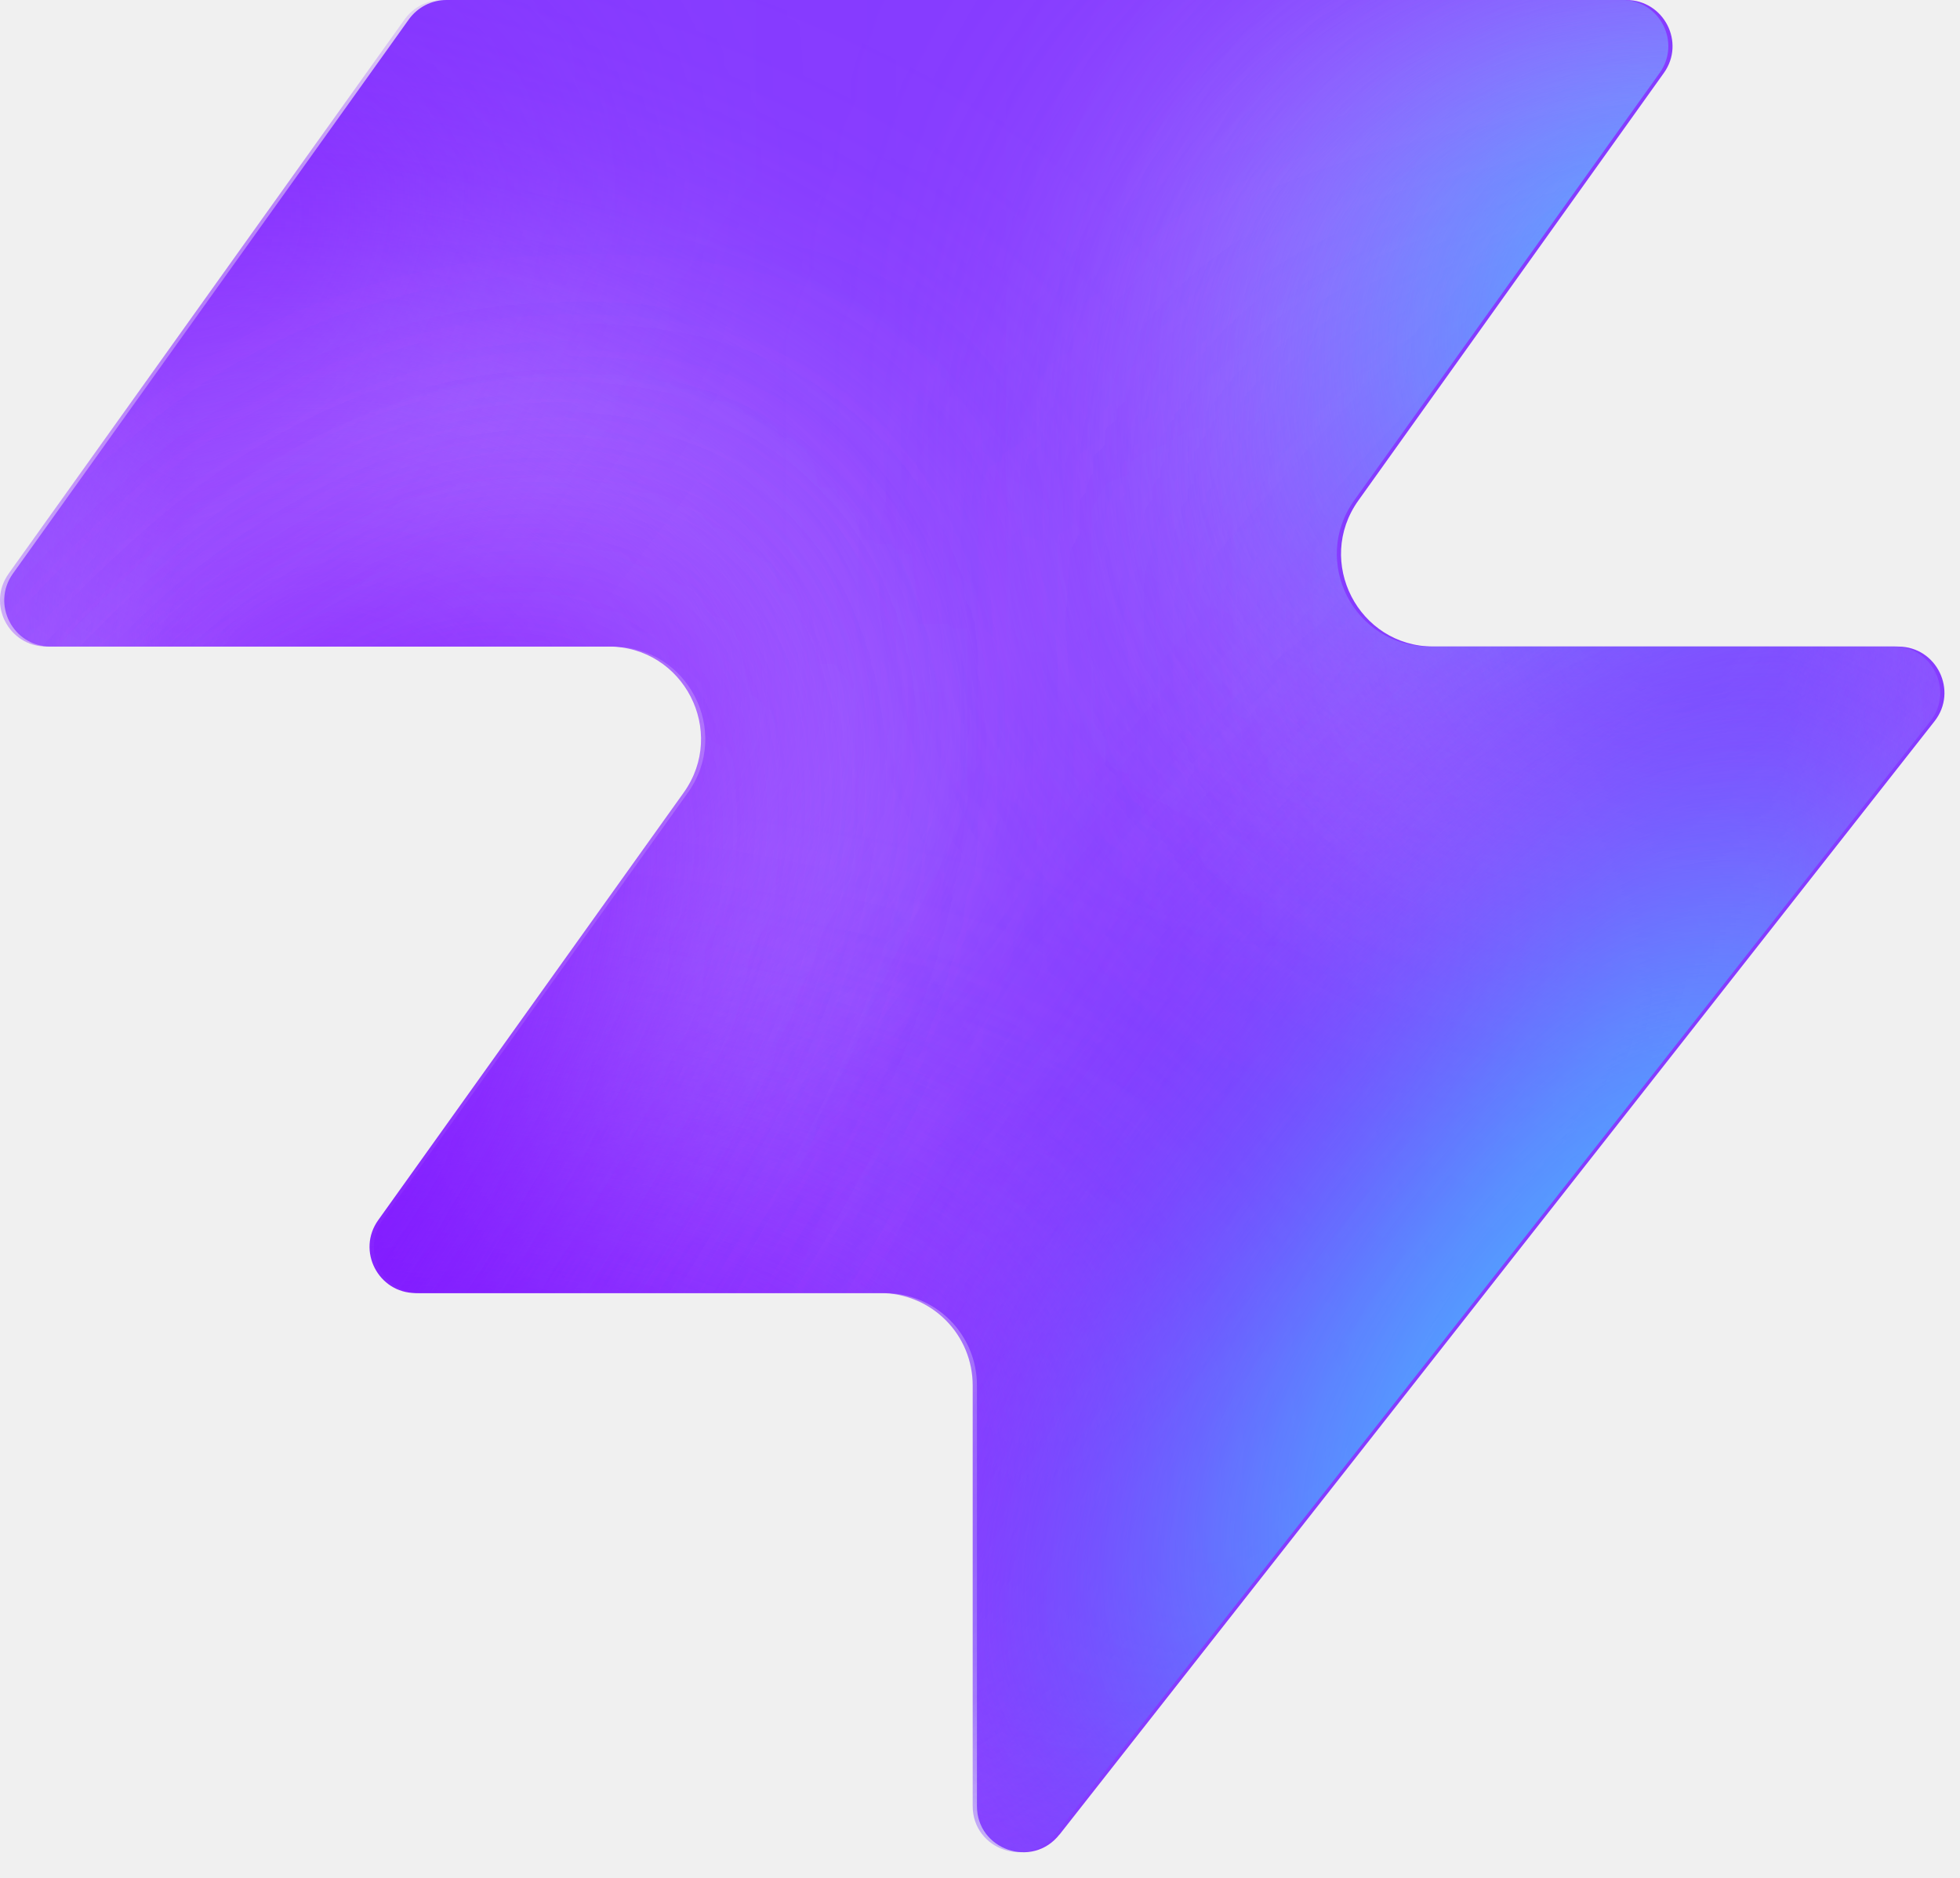
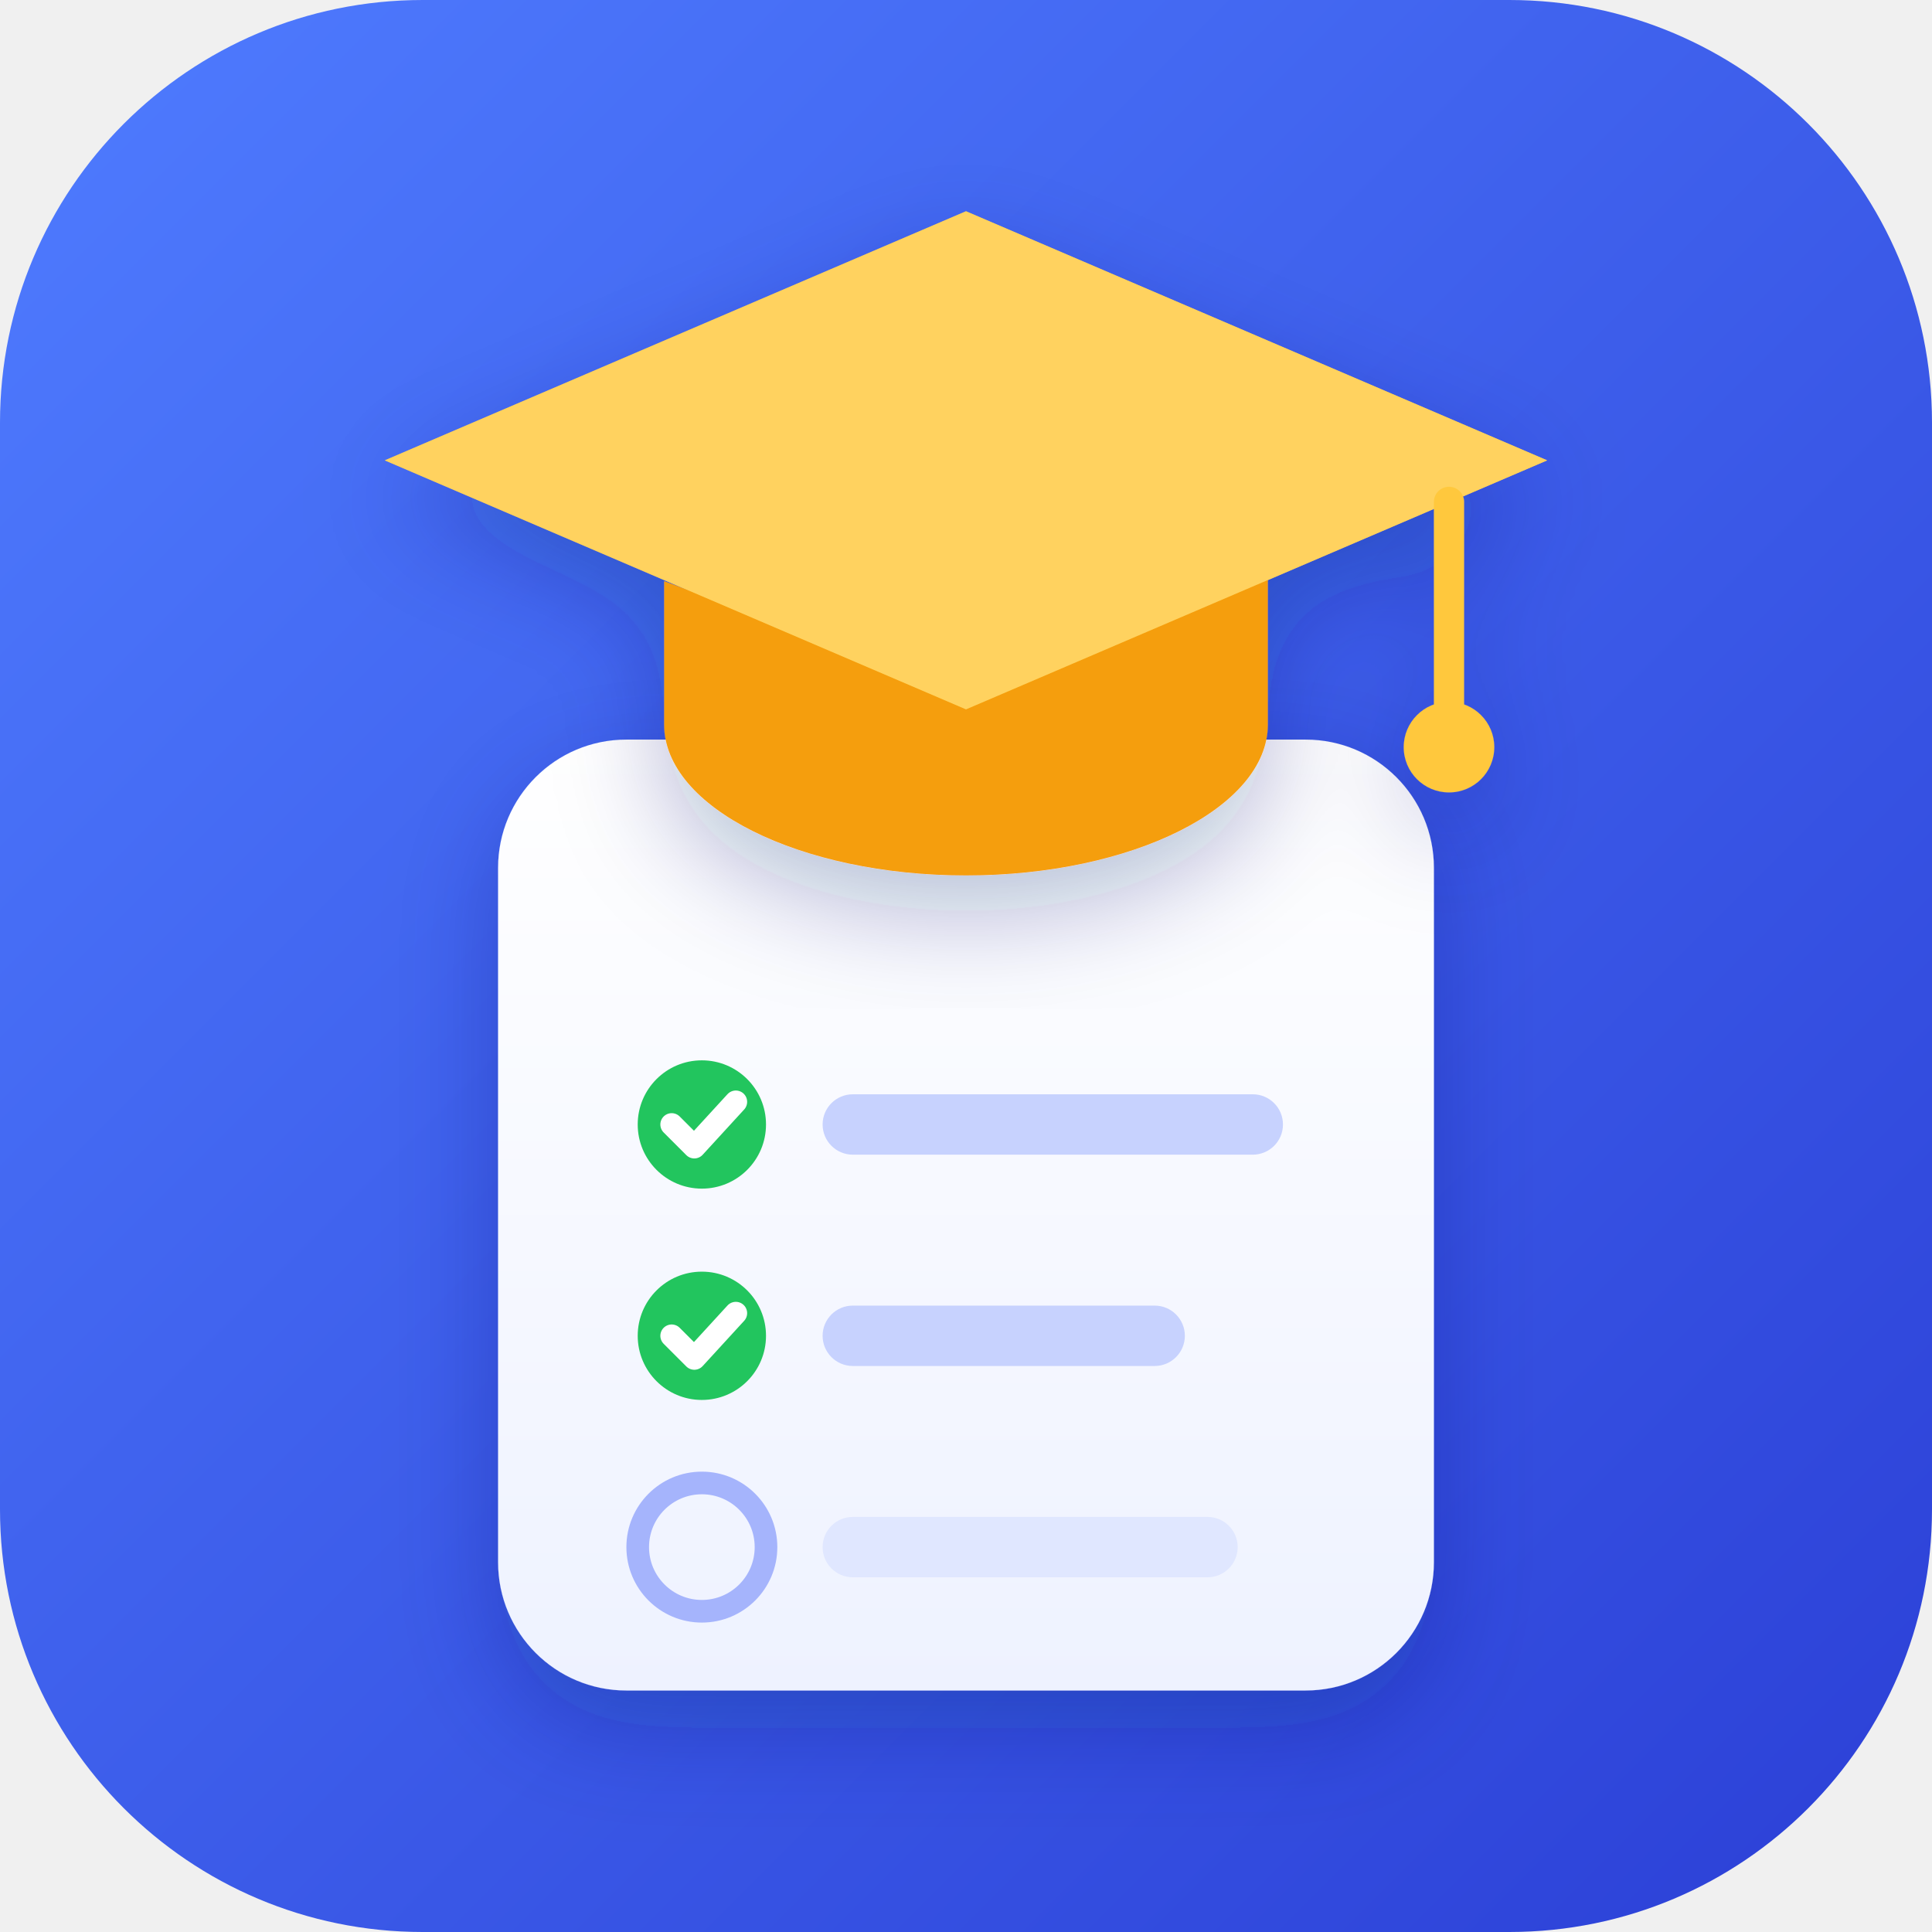
- <svg xmlns="http://www.w3.org/2000/svg" width="48" height="46" fill="none" viewBox="0 0 48 46">
-   <path fill="#863bff" d="M25.946 44.938c-.664.845-2.021.375-2.021-.698V33.937a2.26 2.26 0 0 0-2.262-2.262H10.287c-.92 0-1.456-1.04-.92-1.788l7.48-10.471c1.07-1.497 0-3.578-1.842-3.578H1.237c-.92 0-1.456-1.04-.92-1.788L10.013.474c.214-.297.556-.474.92-.474h28.894c.92 0 1.456 1.04.92 1.788l-7.48 10.471c-1.07 1.498 0 3.579 1.842 3.579h11.377c.943 0 1.473 1.088.89 1.83L25.947 44.94z" style="fill:#863bff;fill:color(display-p3 .525 .23 1);fill-opacity:1" />
-   <mask id="a" width="48" height="46" x="0" y="0" maskUnits="userSpaceOnUse" style="mask-type:alpha">
-     <path fill="#000" d="M25.842 44.938c-.664.844-2.021.375-2.021-.698V33.937a2.26 2.26 0 0 0-2.262-2.262H10.183c-.92 0-1.456-1.04-.92-1.788l7.48-10.471c1.07-1.498 0-3.579-1.842-3.579H1.133c-.92 0-1.456-1.04-.92-1.787L9.91.473c.214-.297.556-.474.92-.474h28.894c.92 0 1.456 1.04.92 1.788l-7.48 10.471c-1.07 1.498 0 3.578 1.842 3.578h11.377c.943 0 1.473 1.088.89 1.832L25.843 44.94z" style="fill:#000;fill-opacity:1" />
-   </mask>
-   <g mask="url(#a)">
-     <g filter="url(#b)">
-       <ellipse cx="5.508" cy="14.704" fill="#ede6ff" rx="5.508" ry="14.704" style="fill:#ede6ff;fill:color(display-p3 .927 .903 1);fill-opacity:1" transform="matrix(.00324 1 1 -.00324 -4.47 31.516)" />
-     </g>
-     <g filter="url(#c)">
-       <ellipse cx="10.399" cy="29.851" fill="#ede6ff" rx="10.399" ry="29.851" style="fill:#ede6ff;fill:color(display-p3 .927 .903 1);fill-opacity:1" transform="matrix(.00324 1 1 -.00324 -39.328 7.883)" />
-     </g>
-     <g filter="url(#d)">
-       <ellipse cx="5.508" cy="30.487" fill="#7e14ff" rx="5.508" ry="30.487" style="fill:#7e14ff;fill:color(display-p3 .492 .077 1);fill-opacity:1" transform="rotate(89.814 -25.913 -14.639)scale(1 -1)" />
-     </g>
-     <g filter="url(#e)">
-       <ellipse cx="5.508" cy="30.599" fill="#7e14ff" rx="5.508" ry="30.599" style="fill:#7e14ff;fill:color(display-p3 .492 .077 1);fill-opacity:1" transform="rotate(89.814 -32.644 -3.334)scale(1 -1)" />
-     </g>
-     <g filter="url(#f)">
-       <ellipse cx="5.508" cy="30.599" fill="#7e14ff" rx="5.508" ry="30.599" style="fill:#7e14ff;fill:color(display-p3 .492 .077 1);fill-opacity:1" transform="matrix(.00324 1 1 -.00324 -34.34 30.47)" />
-     </g>
-     <g filter="url(#g)">
-       <ellipse cx="14.072" cy="22.078" fill="#ede6ff" rx="14.072" ry="22.078" style="fill:#ede6ff;fill:color(display-p3 .927 .903 1);fill-opacity:1" transform="rotate(93.35 24.506 48.493)scale(-1 1)" />
-     </g>
-     <g filter="url(#h)">
-       <ellipse cx="3.47" cy="21.501" fill="#7e14ff" rx="3.47" ry="21.501" style="fill:#7e14ff;fill:color(display-p3 .492 .077 1);fill-opacity:1" transform="rotate(89.009 28.708 47.59)scale(-1 1)" />
-     </g>
-     <g filter="url(#i)">
-       <ellipse cx="3.47" cy="21.501" fill="#7e14ff" rx="3.47" ry="21.501" style="fill:#7e14ff;fill:color(display-p3 .492 .077 1);fill-opacity:1" transform="rotate(89.009 28.708 47.59)scale(-1 1)" />
-     </g>
-     <g filter="url(#j)">
-       <ellipse cx=".387" cy="8.972" fill="#7e14ff" rx="4.407" ry="29.108" style="fill:#7e14ff;fill:color(display-p3 .492 .077 1);fill-opacity:1" transform="rotate(39.51 .387 8.972)" />
-     </g>
-     <g filter="url(#k)">
-       <ellipse cx="47.523" cy="-6.092" fill="#7e14ff" rx="4.407" ry="29.108" style="fill:#7e14ff;fill:color(display-p3 .492 .077 1);fill-opacity:1" transform="rotate(37.892 47.523 -6.092)" />
-     </g>
-     <g filter="url(#l)">
-       <ellipse cx="41.412" cy="6.333" fill="#47bfff" rx="5.971" ry="9.665" style="fill:#47bfff;fill:color(display-p3 .28 .748 1);fill-opacity:1" transform="rotate(37.892 41.412 6.333)" />
-     </g>
-     <g filter="url(#m)">
-       <ellipse cx="-1.879" cy="38.332" fill="#7e14ff" rx="4.407" ry="29.108" style="fill:#7e14ff;fill:color(display-p3 .492 .077 1);fill-opacity:1" transform="rotate(37.892 -1.88 38.332)" />
-     </g>
-     <g filter="url(#n)">
-       <ellipse cx="-1.879" cy="38.332" fill="#7e14ff" rx="4.407" ry="29.108" style="fill:#7e14ff;fill:color(display-p3 .492 .077 1);fill-opacity:1" transform="rotate(37.892 -1.88 38.332)" />
-     </g>
-     <g filter="url(#o)">
-       <ellipse cx="35.651" cy="29.907" fill="#7e14ff" rx="4.407" ry="29.108" style="fill:#7e14ff;fill:color(display-p3 .492 .077 1);fill-opacity:1" transform="rotate(37.892 35.651 29.907)" />
-     </g>
-     <g filter="url(#p)">
-       <ellipse cx="38.418" cy="32.4" fill="#47bfff" rx="5.971" ry="15.297" style="fill:#47bfff;fill:color(display-p3 .28 .748 1);fill-opacity:1" transform="rotate(37.892 38.418 32.4)" />
-     </g>
-   </g>
+ <svg xmlns="http://www.w3.org/2000/svg" width="512" height="512" viewBox="0 0 512 512">
  <defs>
-     <filter id="b" width="60.045" height="41.654" x="-19.77" y="16.149" color-interpolation-filters="sRGB" filterUnits="userSpaceOnUse">
-       <feFlood flood-opacity="0" result="BackgroundImageFix" />
-       <feBlend in="SourceGraphic" in2="BackgroundImageFix" result="shape" />
-       <feGaussianBlur result="effect1_foregroundBlur_2002_17158" stdDeviation="7.659" />
-     </filter>
-     <filter id="c" width="90.34" height="51.437" x="-54.613" y="-7.533" color-interpolation-filters="sRGB" filterUnits="userSpaceOnUse">
-       <feFlood flood-opacity="0" result="BackgroundImageFix" />
-       <feBlend in="SourceGraphic" in2="BackgroundImageFix" result="shape" />
-       <feGaussianBlur result="effect1_foregroundBlur_2002_17158" stdDeviation="7.659" />
-     </filter>
-     <filter id="d" width="79.355" height="29.4" x="-49.64" y="2.03" color-interpolation-filters="sRGB" filterUnits="userSpaceOnUse">
-       <feFlood flood-opacity="0" result="BackgroundImageFix" />
-       <feBlend in="SourceGraphic" in2="BackgroundImageFix" result="shape" />
-       <feGaussianBlur result="effect1_foregroundBlur_2002_17158" stdDeviation="4.596" />
-     </filter>
-     <filter id="e" width="79.579" height="29.4" x="-45.045" y="20.029" color-interpolation-filters="sRGB" filterUnits="userSpaceOnUse">
-       <feFlood flood-opacity="0" result="BackgroundImageFix" />
-       <feBlend in="SourceGraphic" in2="BackgroundImageFix" result="shape" />
-       <feGaussianBlur result="effect1_foregroundBlur_2002_17158" stdDeviation="4.596" />
-     </filter>
-     <filter id="f" width="79.579" height="29.4" x="-43.513" y="21.178" color-interpolation-filters="sRGB" filterUnits="userSpaceOnUse">
-       <feFlood flood-opacity="0" result="BackgroundImageFix" />
-       <feBlend in="SourceGraphic" in2="BackgroundImageFix" result="shape" />
-       <feGaussianBlur result="effect1_foregroundBlur_2002_17158" stdDeviation="4.596" />
-     </filter>
-     <filter id="g" width="74.749" height="58.852" x="15.756" y="-17.901" color-interpolation-filters="sRGB" filterUnits="userSpaceOnUse">
-       <feFlood flood-opacity="0" result="BackgroundImageFix" />
-       <feBlend in="SourceGraphic" in2="BackgroundImageFix" result="shape" />
-       <feGaussianBlur result="effect1_foregroundBlur_2002_17158" stdDeviation="7.659" />
-     </filter>
-     <filter id="h" width="61.377" height="25.362" x="23.548" y="2.284" color-interpolation-filters="sRGB" filterUnits="userSpaceOnUse">
-       <feFlood flood-opacity="0" result="BackgroundImageFix" />
-       <feBlend in="SourceGraphic" in2="BackgroundImageFix" result="shape" />
-       <feGaussianBlur result="effect1_foregroundBlur_2002_17158" stdDeviation="4.596" />
-     </filter>
-     <filter id="i" width="61.377" height="25.362" x="23.548" y="2.284" color-interpolation-filters="sRGB" filterUnits="userSpaceOnUse">
-       <feFlood flood-opacity="0" result="BackgroundImageFix" />
-       <feBlend in="SourceGraphic" in2="BackgroundImageFix" result="shape" />
-       <feGaussianBlur result="effect1_foregroundBlur_2002_17158" stdDeviation="4.596" />
-     </filter>
-     <filter id="j" width="56.045" height="63.649" x="-27.636" y="-22.853" color-interpolation-filters="sRGB" filterUnits="userSpaceOnUse">
-       <feFlood flood-opacity="0" result="BackgroundImageFix" />
-       <feBlend in="SourceGraphic" in2="BackgroundImageFix" result="shape" />
-       <feGaussianBlur result="effect1_foregroundBlur_2002_17158" stdDeviation="4.596" />
-     </filter>
-     <filter id="k" width="54.814" height="64.646" x="20.116" y="-38.415" color-interpolation-filters="sRGB" filterUnits="userSpaceOnUse">
-       <feFlood flood-opacity="0" result="BackgroundImageFix" />
-       <feBlend in="SourceGraphic" in2="BackgroundImageFix" result="shape" />
-       <feGaussianBlur result="effect1_foregroundBlur_2002_17158" stdDeviation="4.596" />
-     </filter>
-     <filter id="l" width="33.541" height="35.313" x="24.641" y="-11.323" color-interpolation-filters="sRGB" filterUnits="userSpaceOnUse">
-       <feFlood flood-opacity="0" result="BackgroundImageFix" />
-       <feBlend in="SourceGraphic" in2="BackgroundImageFix" result="shape" />
-       <feGaussianBlur result="effect1_foregroundBlur_2002_17158" stdDeviation="4.596" />
-     </filter>
-     <filter id="m" width="54.814" height="64.646" x="-29.286" y="6.009" color-interpolation-filters="sRGB" filterUnits="userSpaceOnUse">
-       <feFlood flood-opacity="0" result="BackgroundImageFix" />
-       <feBlend in="SourceGraphic" in2="BackgroundImageFix" result="shape" />
-       <feGaussianBlur result="effect1_foregroundBlur_2002_17158" stdDeviation="4.596" />
-     </filter>
-     <filter id="n" width="54.814" height="64.646" x="-29.286" y="6.009" color-interpolation-filters="sRGB" filterUnits="userSpaceOnUse">
-       <feFlood flood-opacity="0" result="BackgroundImageFix" />
-       <feBlend in="SourceGraphic" in2="BackgroundImageFix" result="shape" />
-       <feGaussianBlur result="effect1_foregroundBlur_2002_17158" stdDeviation="4.596" />
-     </filter>
-     <filter id="o" width="54.814" height="64.646" x="8.244" y="-2.416" color-interpolation-filters="sRGB" filterUnits="userSpaceOnUse">
-       <feFlood flood-opacity="0" result="BackgroundImageFix" />
-       <feBlend in="SourceGraphic" in2="BackgroundImageFix" result="shape" />
-       <feGaussianBlur result="effect1_foregroundBlur_2002_17158" stdDeviation="4.596" />
-     </filter>
-     <filter id="p" width="39.409" height="43.623" x="18.713" y="10.588" color-interpolation-filters="sRGB" filterUnits="userSpaceOnUse">
-       <feFlood flood-opacity="0" result="BackgroundImageFix" />
-       <feBlend in="SourceGraphic" in2="BackgroundImageFix" result="shape" />
-       <feGaussianBlur result="effect1_foregroundBlur_2002_17158" stdDeviation="4.596" />
+     <linearGradient id="bg" x1="0" y1="0" x2="1" y2="1">
+       <stop offset="0" stop-color="#4F7CFF" />
+       <stop offset="1" stop-color="#2B3FD6" />
+     </linearGradient>
+     <linearGradient id="card" x1="0" y1="0" x2="0" y2="1">
+       <stop offset="0" stop-color="#FFFFFF" />
+       <stop offset="1" stop-color="#EEF2FF" />
+     </linearGradient>
+     <filter id="sh" x="-20%" y="-20%" width="140%" height="140%">
+       <feDropShadow dx="0" dy="10" stdDeviation="14" flood-color="#0B1A6B" flood-opacity="0.28" />
    </filter>
  </defs>
+   <rect width="512" height="512" rx="112" fill="url(#bg)" />
+   <g filter="url(#sh)">
+     <rect x="132" y="196" width="248" height="252" rx="34" fill="url(#card)" />
+   </g>
+   <g stroke-linecap="round" stroke-linejoin="round">
+     <circle cx="186" cy="298" r="17" fill="#22C55E" />
+     <path d="M178 298l6 6 11-12" stroke="#fff" stroke-width="6" fill="none" />
+     <rect x="218" y="290" width="122" height="16" rx="8" fill="#C7D2FE" />
+     <circle cx="186" cy="354" r="17" fill="#22C55E" />
+     <path d="M178 354l6 6 11-12" stroke="#fff" stroke-width="6" fill="none" />
+     <rect x="218" y="346" width="96" height="16" rx="8" fill="#C7D2FE" />
+     <circle cx="186" cy="410" r="17" fill="none" stroke="#A5B4FC" stroke-width="6" />
+     <rect x="218" y="402" width="110" height="16" rx="8" fill="#E0E7FF" />
+   </g>
+   <g filter="url(#sh)">
+     <path d="M256 56 L410 122 L256 188 L102 122 Z" fill="#FFC83D" />
+     <path d="M176 154 v38 c0 22 36 40 80 40 s80-18 80-40 v-42 l-80 34 z" fill="#F59E0B" />
+     <path d="M256 56 L410 122 L256 188 L102 122 Z" fill="#FFD25E" />
+     <path d="M384 133 v58" stroke="#FFC83D" stroke-width="8" stroke-linecap="round" />
+     <circle cx="384" cy="198" r="12" fill="#FFC83D" />
+   </g>
</svg>
